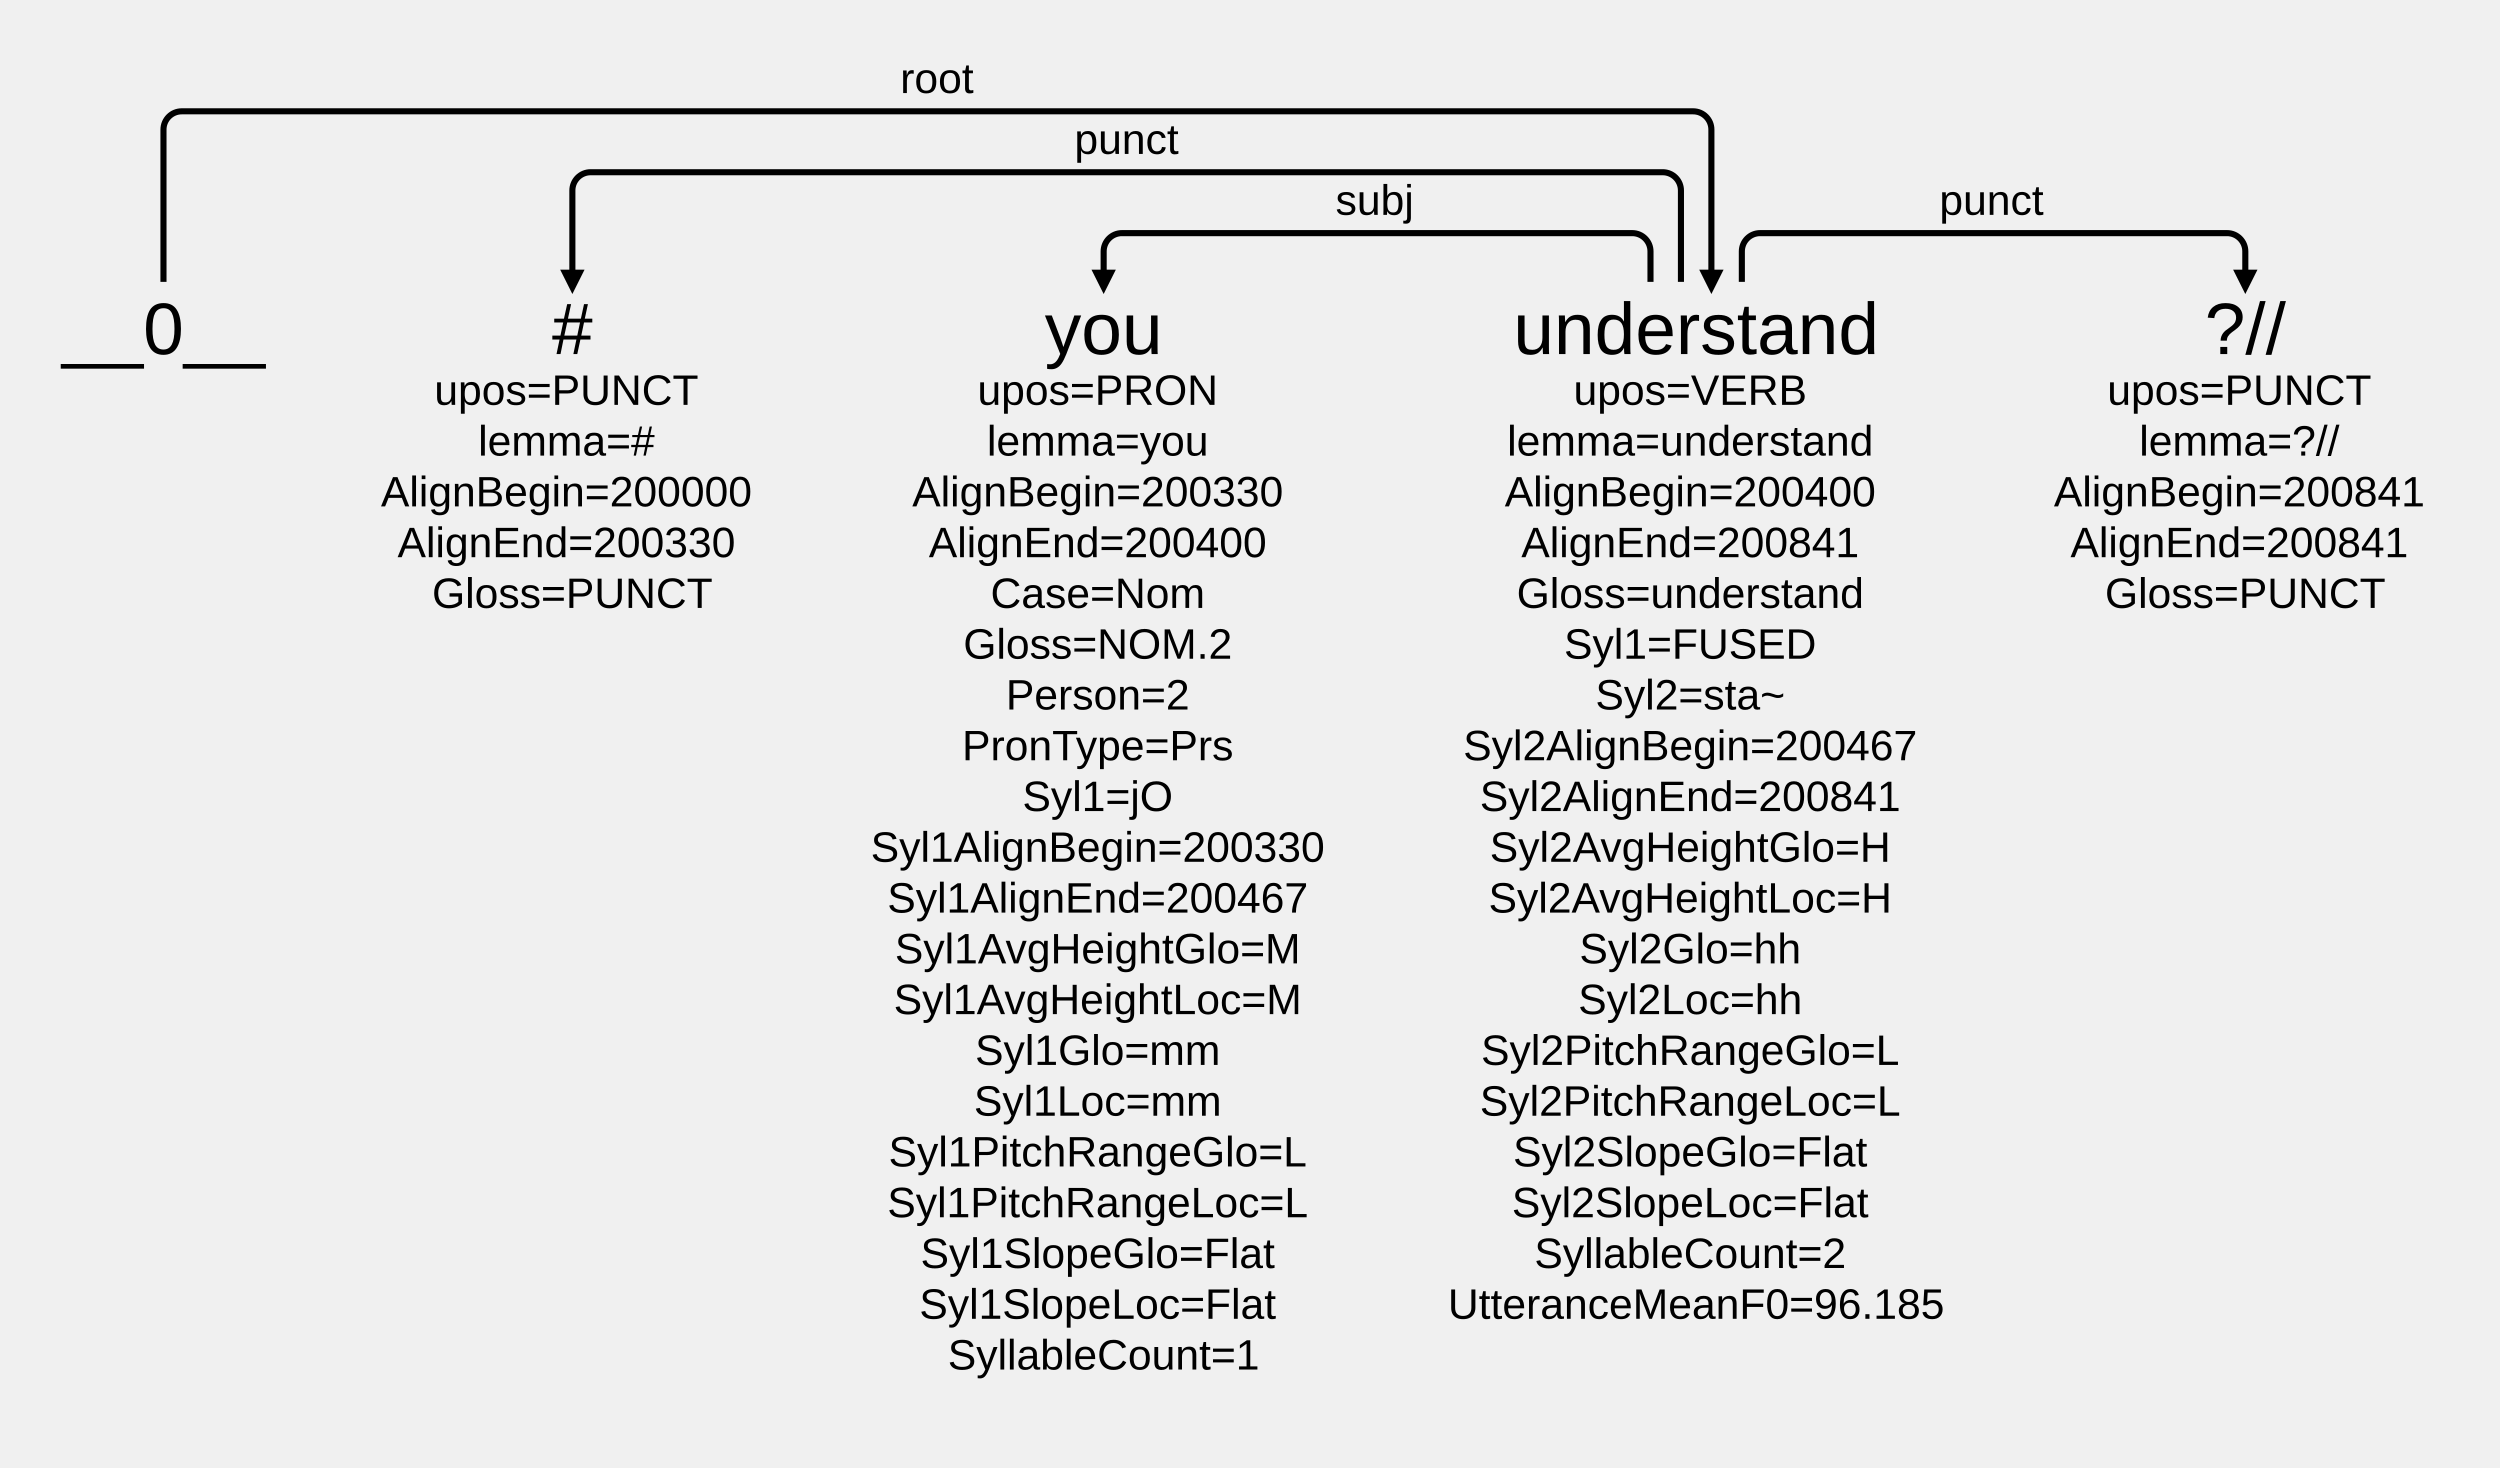
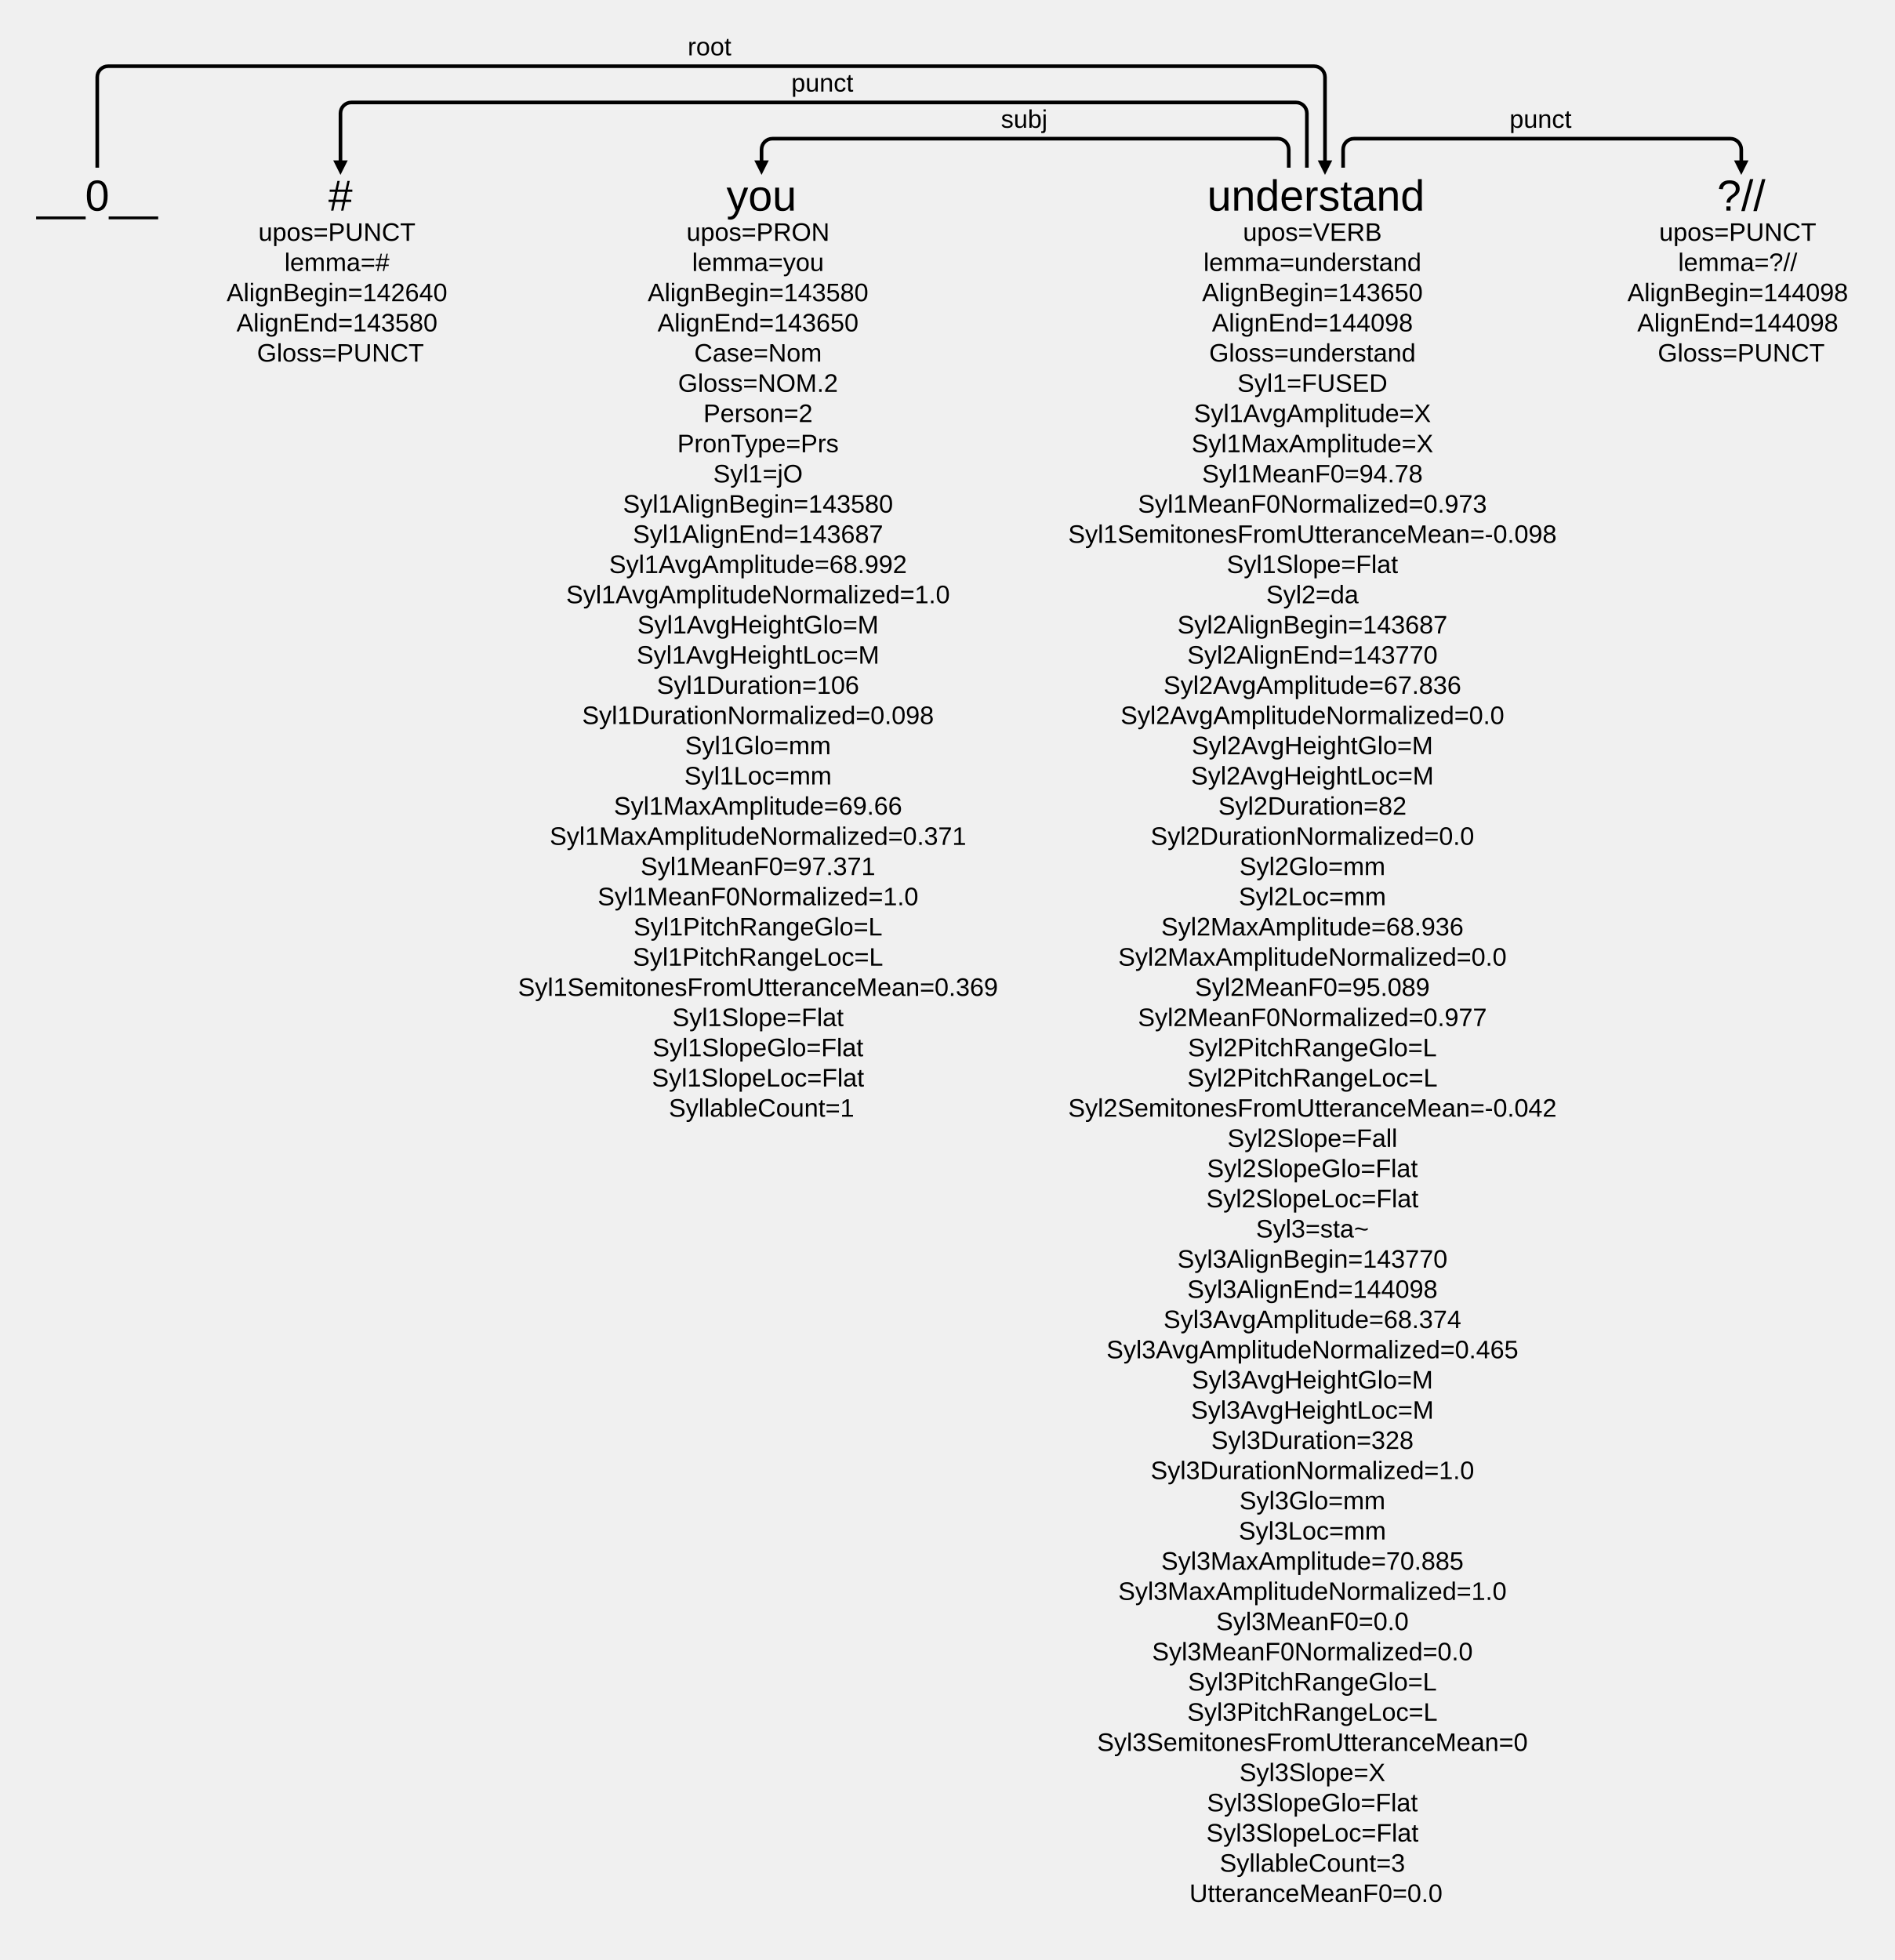
- <svg xmlns="http://www.w3.org/2000/svg" width="820.987" height="481.811">
-   <rect x="0" y="0" width="820.987" height="481.811" style="fill:white;fill-opacity:0;" />
+ <svg xmlns="http://www.w3.org/2000/svg" width="1045.896" height="1082.068">
+   <rect x="0" y="0" width="1045.896" height="1082.068" style="fill:white;fill-opacity:0;" />
  <g transform="translate(0,119.3672) scale(2,2)">
    <text id="word__N_0" x="26.843" y="-14.406" font-style="normal" font-weight="normal" fill="black" font-size="12" font-family="Arial" text-anchor="middle" text-align="center">
      <tspan x="26.843" dy="12.863">__0__</tspan>
    </text>
    <text id="word__N_1" x="93.981" y="-14.406" font-style="normal" font-weight="normal" fill="black" font-size="12" font-family="Arial" text-anchor="middle" text-align="center">
      <tspan x="93.981" dy="12.863">#</tspan>
    </text>
    <text id="subword__N_1" x="93.981" y="-1.543" fill="black" font-size="7" font-family="Arial" text-anchor="middle" text-align="center">
      <tspan x="93.981" dy="8.337">upos=PUNCT</tspan>
      <tspan x="93.981" dy="8.337">lemma=#</tspan>
-       <tspan x="93.981" dy="8.337">AlignBegin=200000</tspan>
-       <tspan x="93.981" dy="8.337">AlignEnd=200330</tspan>
+       <tspan x="93.981" dy="8.337">AlignBegin=142640</tspan>
+       <tspan x="93.981" dy="8.337">AlignEnd=143580</tspan>
      <tspan x="93.981" dy="8.337">Gloss=PUNCT</tspan>
    </text>
-     <text id="word__N_2" x="181.217" y="-14.406" font-style="normal" font-weight="normal" fill="black" font-size="12" font-family="Arial" text-anchor="middle" text-align="center">
-       <tspan x="181.217" dy="12.863">you</tspan>
+     <text id="word__N_2" x="210.207" y="-14.406" font-style="normal" font-weight="normal" fill="black" font-size="12" font-family="Arial" text-anchor="middle" text-align="center">
+       <tspan x="210.207" dy="12.863">you</tspan>
    </text>
-     <text id="subword__N_2" x="181.217" y="-1.543" fill="black" font-size="7" font-family="Arial" text-anchor="middle" text-align="center">
-       <tspan x="181.217" dy="8.337">upos=PRON</tspan>
-       <tspan x="181.217" dy="8.337">lemma=you</tspan>
-       <tspan x="181.217" dy="8.337">AlignBegin=200330</tspan>
-       <tspan x="181.217" dy="8.337">AlignEnd=200400</tspan>
-       <tspan x="181.217" dy="8.337">Case=Nom</tspan>
-       <tspan x="181.217" dy="8.337">Gloss=NOM.2</tspan>
-       <tspan x="181.217" dy="8.337">Person=2</tspan>
-       <tspan x="181.217" dy="8.337">PronType=Prs</tspan>
-       <tspan x="181.217" dy="8.337">Syl1=jO</tspan>
-       <tspan x="181.217" dy="8.337">Syl1AlignBegin=200330</tspan>
-       <tspan x="181.217" dy="8.337">Syl1AlignEnd=200467</tspan>
-       <tspan x="181.217" dy="8.337">Syl1AvgHeightGlo=M</tspan>
-       <tspan x="181.217" dy="8.337">Syl1AvgHeightLoc=M</tspan>
-       <tspan x="181.217" dy="8.337">Syl1Glo=mm</tspan>
-       <tspan x="181.217" dy="8.337">Syl1Loc=mm</tspan>
-       <tspan x="181.217" dy="8.337">Syl1PitchRangeGlo=L</tspan>
-       <tspan x="181.217" dy="8.337">Syl1PitchRangeLoc=L</tspan>
-       <tspan x="181.217" dy="8.337">Syl1SlopeGlo=Flat</tspan>
-       <tspan x="181.217" dy="8.337">Syl1SlopeLoc=Flat</tspan>
-       <tspan x="181.217" dy="8.337">SyllableCount=1</tspan>
+     <text id="subword__N_2" x="210.207" y="-1.543" fill="black" font-size="7" font-family="Arial" text-anchor="middle" text-align="center">
+       <tspan x="210.207" dy="8.337">upos=PRON</tspan>
+       <tspan x="210.207" dy="8.337">lemma=you</tspan>
+       <tspan x="210.207" dy="8.337">AlignBegin=143580</tspan>
+       <tspan x="210.207" dy="8.337">AlignEnd=143650</tspan>
+       <tspan x="210.207" dy="8.337">Case=Nom</tspan>
+       <tspan x="210.207" dy="8.337">Gloss=NOM.2</tspan>
+       <tspan x="210.207" dy="8.337">Person=2</tspan>
+       <tspan x="210.207" dy="8.337">PronType=Prs</tspan>
+       <tspan x="210.207" dy="8.337">Syl1=jO</tspan>
+       <tspan x="210.207" dy="8.337">Syl1AlignBegin=143580</tspan>
+       <tspan x="210.207" dy="8.337">Syl1AlignEnd=143687</tspan>
+       <tspan x="210.207" dy="8.337">Syl1AvgAmplitude=68.992</tspan>
+       <tspan x="210.207" dy="8.337">Syl1AvgAmplitudeNormalized=1.0</tspan>
+       <tspan x="210.207" dy="8.337">Syl1AvgHeightGlo=M</tspan>
+       <tspan x="210.207" dy="8.337">Syl1AvgHeightLoc=M</tspan>
+       <tspan x="210.207" dy="8.337">Syl1Duration=106</tspan>
+       <tspan x="210.207" dy="8.337">Syl1DurationNormalized=0.098</tspan>
+       <tspan x="210.207" dy="8.337">Syl1Glo=mm</tspan>
+       <tspan x="210.207" dy="8.337">Syl1Loc=mm</tspan>
+       <tspan x="210.207" dy="8.337">Syl1MaxAmplitude=69.66</tspan>
+       <tspan x="210.207" dy="8.337">Syl1MaxAmplitudeNormalized=0.371</tspan>
+       <tspan x="210.207" dy="8.337">Syl1MeanF0=97.371</tspan>
+       <tspan x="210.207" dy="8.337">Syl1MeanF0Normalized=1.0</tspan>
+       <tspan x="210.207" dy="8.337">Syl1PitchRangeGlo=L</tspan>
+       <tspan x="210.207" dy="8.337">Syl1PitchRangeLoc=L</tspan>
+       <tspan x="210.207" dy="8.337">Syl1SemitonesFromUtteranceMean=0.369</tspan>
+       <tspan x="210.207" dy="8.337">Syl1Slope=Flat</tspan>
+       <tspan x="210.207" dy="8.337">Syl1SlopeGlo=Flat</tspan>
+       <tspan x="210.207" dy="8.337">Syl1SlopeLoc=Flat</tspan>
+       <tspan x="210.207" dy="8.337">SyllableCount=1</tspan>
    </text>
-     <text id="word__N_3" x="278.506" y="-14.406" font-style="normal" font-weight="normal" fill="black" font-size="12" font-family="Arial" text-anchor="middle" text-align="center">
-       <tspan x="278.506" dy="12.863">understand</tspan>
+     <text id="word__N_3" x="363.234" y="-14.406" font-style="normal" font-weight="normal" fill="black" font-size="12" font-family="Arial" text-anchor="middle" text-align="center">
+       <tspan x="363.234" dy="12.863">understand</tspan>
    </text>
-     <text id="subword__N_3" x="278.506" y="-1.543" fill="black" font-size="7" font-family="Arial" text-anchor="middle" text-align="center">
-       <tspan x="278.506" dy="8.337">upos=VERB</tspan>
-       <tspan x="278.506" dy="8.337">lemma=understand</tspan>
-       <tspan x="278.506" dy="8.337">AlignBegin=200400</tspan>
-       <tspan x="278.506" dy="8.337">AlignEnd=200841</tspan>
-       <tspan x="278.506" dy="8.337">Gloss=understand</tspan>
-       <tspan x="278.506" dy="8.337">Syl1=FUSED</tspan>
-       <tspan x="278.506" dy="8.337">Syl2=sta~</tspan>
-       <tspan x="278.506" dy="8.337">Syl2AlignBegin=200467</tspan>
-       <tspan x="278.506" dy="8.337">Syl2AlignEnd=200841</tspan>
-       <tspan x="278.506" dy="8.337">Syl2AvgHeightGlo=H</tspan>
-       <tspan x="278.506" dy="8.337">Syl2AvgHeightLoc=H</tspan>
-       <tspan x="278.506" dy="8.337">Syl2Glo=hh</tspan>
-       <tspan x="278.506" dy="8.337">Syl2Loc=hh</tspan>
-       <tspan x="278.506" dy="8.337">Syl2PitchRangeGlo=L</tspan>
-       <tspan x="278.506" dy="8.337">Syl2PitchRangeLoc=L</tspan>
-       <tspan x="278.506" dy="8.337">Syl2SlopeGlo=Flat</tspan>
-       <tspan x="278.506" dy="8.337">Syl2SlopeLoc=Flat</tspan>
-       <tspan x="278.506" dy="8.337">SyllableCount=2</tspan>
-       <tspan x="278.506" dy="8.337">UtteranceMeanF0=96.185</tspan>
+     <text id="subword__N_3" x="363.234" y="-1.543" fill="black" font-size="7" font-family="Arial" text-anchor="middle" text-align="center">
+       <tspan x="363.234" dy="8.337">upos=VERB</tspan>
+       <tspan x="363.234" dy="8.337">lemma=understand</tspan>
+       <tspan x="363.234" dy="8.337">AlignBegin=143650</tspan>
+       <tspan x="363.234" dy="8.337">AlignEnd=144098</tspan>
+       <tspan x="363.234" dy="8.337">Gloss=understand</tspan>
+       <tspan x="363.234" dy="8.337">Syl1=FUSED</tspan>
+       <tspan x="363.234" dy="8.337">Syl1AvgAmplitude=X</tspan>
+       <tspan x="363.234" dy="8.337">Syl1MaxAmplitude=X</tspan>
+       <tspan x="363.234" dy="8.337">Syl1MeanF0=94.78</tspan>
+       <tspan x="363.234" dy="8.337">Syl1MeanF0Normalized=0.973</tspan>
+       <tspan x="363.234" dy="8.337">Syl1SemitonesFromUtteranceMean=-0.098</tspan>
+       <tspan x="363.234" dy="8.337">Syl1Slope=Flat</tspan>
+       <tspan x="363.234" dy="8.337">Syl2=da</tspan>
+       <tspan x="363.234" dy="8.337">Syl2AlignBegin=143687</tspan>
+       <tspan x="363.234" dy="8.337">Syl2AlignEnd=143770</tspan>
+       <tspan x="363.234" dy="8.337">Syl2AvgAmplitude=67.836</tspan>
+       <tspan x="363.234" dy="8.337">Syl2AvgAmplitudeNormalized=0.0</tspan>
+       <tspan x="363.234" dy="8.337">Syl2AvgHeightGlo=M</tspan>
+       <tspan x="363.234" dy="8.337">Syl2AvgHeightLoc=M</tspan>
+       <tspan x="363.234" dy="8.337">Syl2Duration=82</tspan>
+       <tspan x="363.234" dy="8.337">Syl2DurationNormalized=0.0</tspan>
+       <tspan x="363.234" dy="8.337">Syl2Glo=mm</tspan>
+       <tspan x="363.234" dy="8.337">Syl2Loc=mm</tspan>
+       <tspan x="363.234" dy="8.337">Syl2MaxAmplitude=68.936</tspan>
+       <tspan x="363.234" dy="8.337">Syl2MaxAmplitudeNormalized=0.0</tspan>
+       <tspan x="363.234" dy="8.337">Syl2MeanF0=95.089</tspan>
+       <tspan x="363.234" dy="8.337">Syl2MeanF0Normalized=0.977</tspan>
+       <tspan x="363.234" dy="8.337">Syl2PitchRangeGlo=L</tspan>
+       <tspan x="363.234" dy="8.337">Syl2PitchRangeLoc=L</tspan>
+       <tspan x="363.234" dy="8.337">Syl2SemitonesFromUtteranceMean=-0.042</tspan>
+       <tspan x="363.234" dy="8.337">Syl2Slope=Fall</tspan>
+       <tspan x="363.234" dy="8.337">Syl2SlopeGlo=Flat</tspan>
+       <tspan x="363.234" dy="8.337">Syl2SlopeLoc=Flat</tspan>
+       <tspan x="363.234" dy="8.337">Syl3=sta~</tspan>
+       <tspan x="363.234" dy="8.337">Syl3AlignBegin=143770</tspan>
+       <tspan x="363.234" dy="8.337">Syl3AlignEnd=144098</tspan>
+       <tspan x="363.234" dy="8.337">Syl3AvgAmplitude=68.374</tspan>
+       <tspan x="363.234" dy="8.337">Syl3AvgAmplitudeNormalized=0.465</tspan>
+       <tspan x="363.234" dy="8.337">Syl3AvgHeightGlo=M</tspan>
+       <tspan x="363.234" dy="8.337">Syl3AvgHeightLoc=M</tspan>
+       <tspan x="363.234" dy="8.337">Syl3Duration=328</tspan>
+       <tspan x="363.234" dy="8.337">Syl3DurationNormalized=1.0</tspan>
+       <tspan x="363.234" dy="8.337">Syl3Glo=mm</tspan>
+       <tspan x="363.234" dy="8.337">Syl3Loc=mm</tspan>
+       <tspan x="363.234" dy="8.337">Syl3MaxAmplitude=70.885</tspan>
+       <tspan x="363.234" dy="8.337">Syl3MaxAmplitudeNormalized=1.0</tspan>
+       <tspan x="363.234" dy="8.337">Syl3MeanF0=0.0</tspan>
+       <tspan x="363.234" dy="8.337">Syl3MeanF0Normalized=0.0</tspan>
+       <tspan x="363.234" dy="8.337">Syl3PitchRangeGlo=L</tspan>
+       <tspan x="363.234" dy="8.337">Syl3PitchRangeLoc=L</tspan>
+       <tspan x="363.234" dy="8.337">Syl3SemitonesFromUtteranceMean=0</tspan>
+       <tspan x="363.234" dy="8.337">Syl3Slope=X</tspan>
+       <tspan x="363.234" dy="8.337">Syl3SlopeGlo=Flat</tspan>
+       <tspan x="363.234" dy="8.337">Syl3SlopeLoc=Flat</tspan>
+       <tspan x="363.234" dy="8.337">SyllableCount=3</tspan>
+       <tspan x="363.234" dy="8.337">UtteranceMeanF0=0.0</tspan>
    </text>
-     <text id="word__N_4" x="368.674" y="-14.406" font-style="normal" font-weight="normal" fill="black" font-size="12" font-family="Arial" text-anchor="middle" text-align="center">
-       <tspan x="368.674" dy="12.863">?//</tspan>
+     <text id="word__N_4" x="480.639" y="-14.406" font-style="normal" font-weight="normal" fill="black" font-size="12" font-family="Arial" text-anchor="middle" text-align="center">
+       <tspan x="480.639" dy="12.863">?//</tspan>
    </text>
-     <text id="subword__N_4" x="368.674" y="-1.543" fill="black" font-size="7" font-family="Arial" text-anchor="middle" text-align="center">
-       <tspan x="368.674" dy="8.337">upos=PUNCT</tspan>
-       <tspan x="368.674" dy="8.337">lemma=?//</tspan>
-       <tspan x="368.674" dy="8.337">AlignBegin=200841</tspan>
-       <tspan x="368.674" dy="8.337">AlignEnd=200841</tspan>
-       <tspan x="368.674" dy="8.337">Gloss=PUNCT</tspan>
+     <text id="subword__N_4" x="480.639" y="-1.543" fill="black" font-size="7" font-family="Arial" text-anchor="middle" text-align="center">
+       <tspan x="480.639" dy="8.337">upos=PUNCT</tspan>
+       <tspan x="480.639" dy="8.337">lemma=?//</tspan>
+       <tspan x="480.639" dy="8.337">AlignBegin=144098</tspan>
+       <tspan x="480.639" dy="8.337">AlignEnd=144098</tspan>
+       <tspan x="480.639" dy="8.337">Gloss=PUNCT</tspan>
    </text>
    <marker id="markerendword_2" markerWidth="5" markerHeight="5" markerUnits="userSpaceOnUse" orient="auto" refX="2" refY="2">
      <path d="M0,0 l4,2 l-4,2 z" style="fill:black;" />
    </marker>
-     <text id="label__N_3__N_2__subj" x="225.717" y="-24.406" style="fill:black;font-size:7px;font-family:Arial;text-anchor:middle;text-align:center">subj</text>
-     <path style="marker-end:url(#markerendword_2);" stroke="black" fill="none" d="M 271.006,-13.406 271.006,-18.406 A 3 3 0 0 0 268.006,-21.406 L 184.217,-21.406 A 3 3 0 0 0 181.217,-18.406 L 181.217,-13.406" />
+     <text id="label__N_3__N_2__subj" x="282.707" y="-24.406" style="fill:black;font-size:7px;font-family:Arial;text-anchor:middle;text-align:center">subj</text>
+     <path style="marker-end:url(#markerendword_2);" stroke="black" fill="none" d="M 355.734,-13.406 355.734,-18.406 A 3 3 0 0 0 352.734,-21.406 L 213.207,-21.406 A 3 3 0 0 0 210.207,-18.406 L 210.207,-13.406" />
    <marker id="markerendword_3" markerWidth="5" markerHeight="5" markerUnits="userSpaceOnUse" orient="auto" refX="2" refY="2">
      <path d="M0,0 l4,2 l-4,2 z" style="fill:black;" />
    </marker>
-     <text id="label__N_3__N_4__punct" x="327.006" y="-24.406" style="fill:black;font-size:7px;font-family:Arial;text-anchor:middle;text-align:center">punct</text>
-     <path style="marker-end:url(#markerendword_3);" stroke="black" fill="none" d="M 286.006,-13.406 286.006,-18.406 A 3 3 0 0 1 289.006,-21.406 L 365.674,-21.406 A 3 3 0 0 1 368.674,-18.406 L 368.674,-13.406" />
+     <text id="label__N_3__N_4__punct" x="425.234" y="-24.406" style="fill:black;font-size:7px;font-family:Arial;text-anchor:middle;text-align:center">punct</text>
+     <path style="marker-end:url(#markerendword_3);" stroke="black" fill="none" d="M 370.734,-13.406 370.734,-18.406 A 3 3 0 0 1 373.734,-21.406 L 477.639,-21.406 A 3 3 0 0 1 480.639,-18.406 L 480.639,-13.406" />
    <marker id="markerendword_1" markerWidth="5" markerHeight="5" markerUnits="userSpaceOnUse" orient="auto" refX="2" refY="2">
      <path d="M0,0 l4,2 l-4,2 z" style="fill:black;" />
    </marker>
-     <text id="label__N_3__N_1__punct" x="184.981" y="-34.406" style="fill:black;font-size:7px;font-family:Arial;text-anchor:middle;text-align:center">punct</text>
-     <path style="marker-end:url(#markerendword_1);" stroke="black" fill="none" d="M 276.006,-13.406 276.006,-28.406 A 3 3 0 0 0 273.006,-31.406 L 96.981,-31.406 A 3 3 0 0 0 93.981,-28.406 L 93.981,-13.406" />
+     <text id="label__N_3__N_1__punct" x="226.981" y="-34.406" style="fill:black;font-size:7px;font-family:Arial;text-anchor:middle;text-align:center">punct</text>
+     <path style="marker-end:url(#markerendword_1);" stroke="black" fill="none" d="M 360.734,-13.406 360.734,-28.406 A 3 3 0 0 0 357.734,-31.406 L 96.981,-31.406 A 3 3 0 0 0 93.981,-28.406 L 93.981,-13.406" />
    <marker id="markerendword_0" markerWidth="5" markerHeight="5" markerUnits="userSpaceOnUse" orient="auto" refX="2" refY="2">
      <path d="M0,0 l4,2 l-4,2 z" style="fill:black;" />
    </marker>
-     <text id="label__N_0__N_3__root" x="153.843" y="-44.406" style="fill:black;font-size:7px;font-family:Arial;text-anchor:middle;text-align:center">root</text>
-     <path style="marker-end:url(#markerendword_0);" stroke="black" fill="none" d="M 26.843,-13.406 26.843,-38.406 A 3 3 0 0 1 29.843,-41.406 L 278.006,-41.406 A 3 3 0 0 1 281.006,-38.406 L 281.006,-13.406" />
+     <text id="label__N_0__N_3__root" x="195.843" y="-44.406" style="fill:black;font-size:7px;font-family:Arial;text-anchor:middle;text-align:center">root</text>
+     <path style="marker-end:url(#markerendword_0);" stroke="black" fill="none" d="M 26.843,-13.406 26.843,-38.406 A 3 3 0 0 1 29.843,-41.406 L 362.734,-41.406 A 3 3 0 0 1 365.734,-38.406 L 365.734,-13.406" />
  </g>
</svg>
